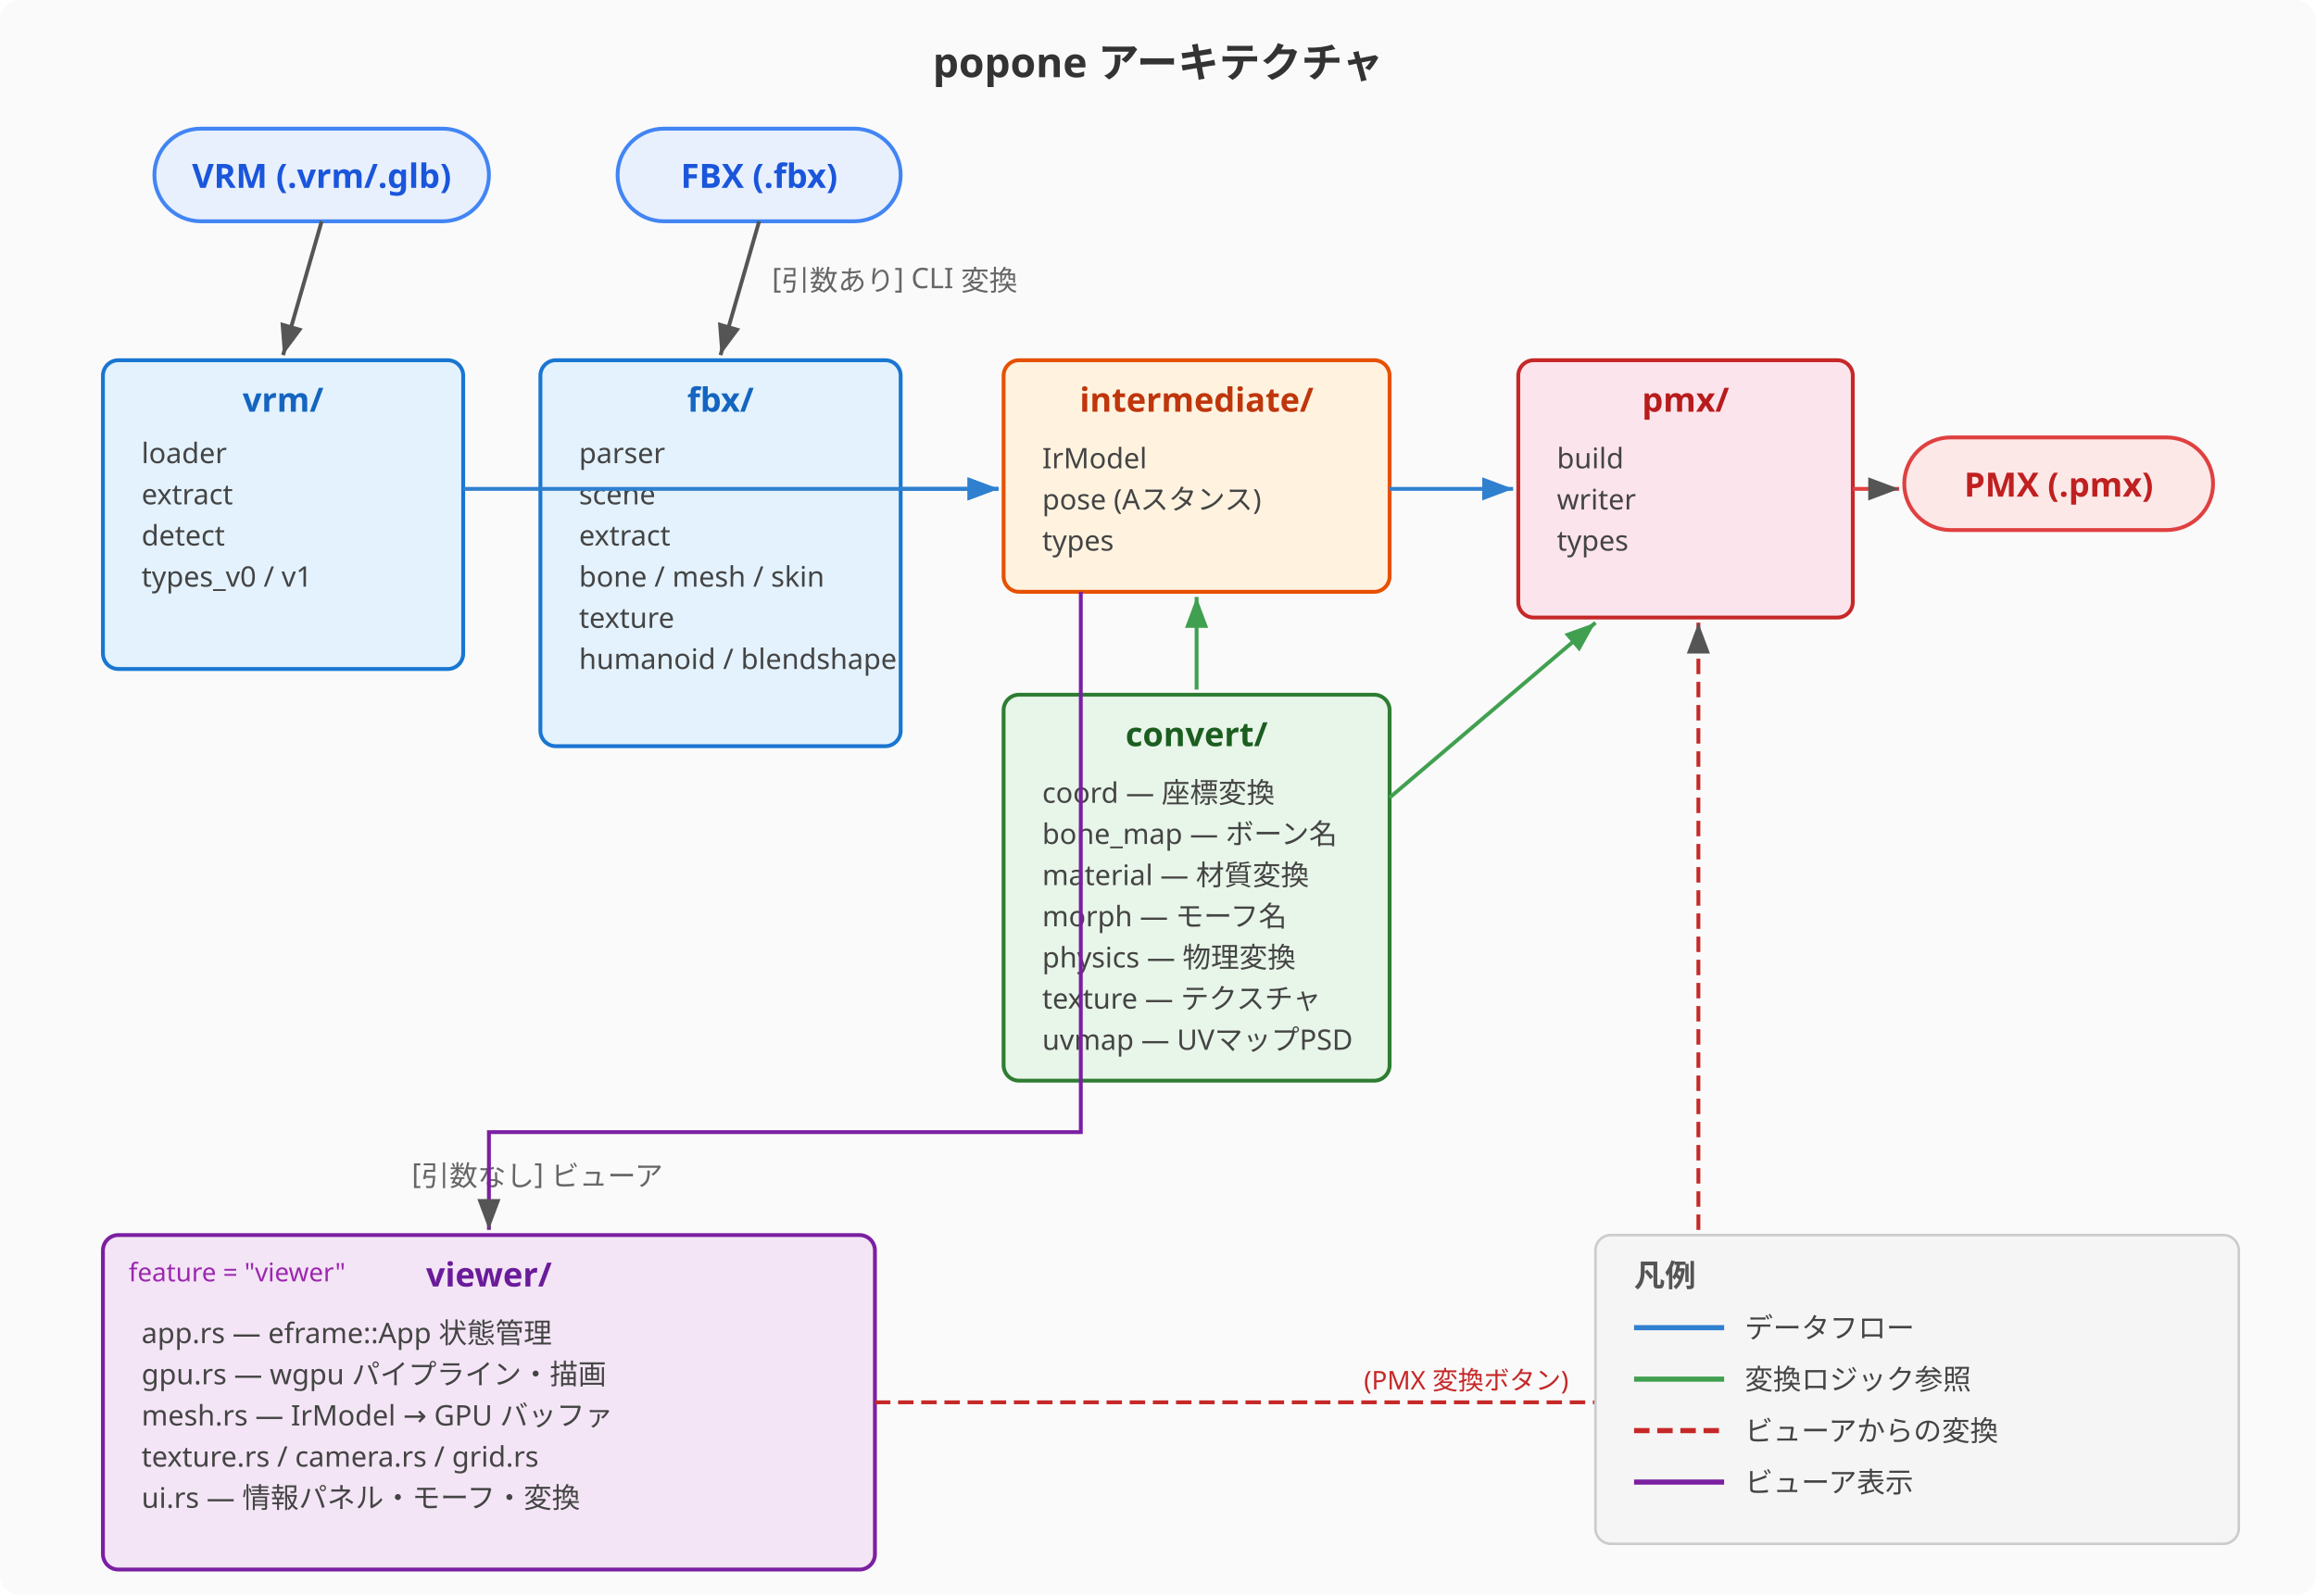
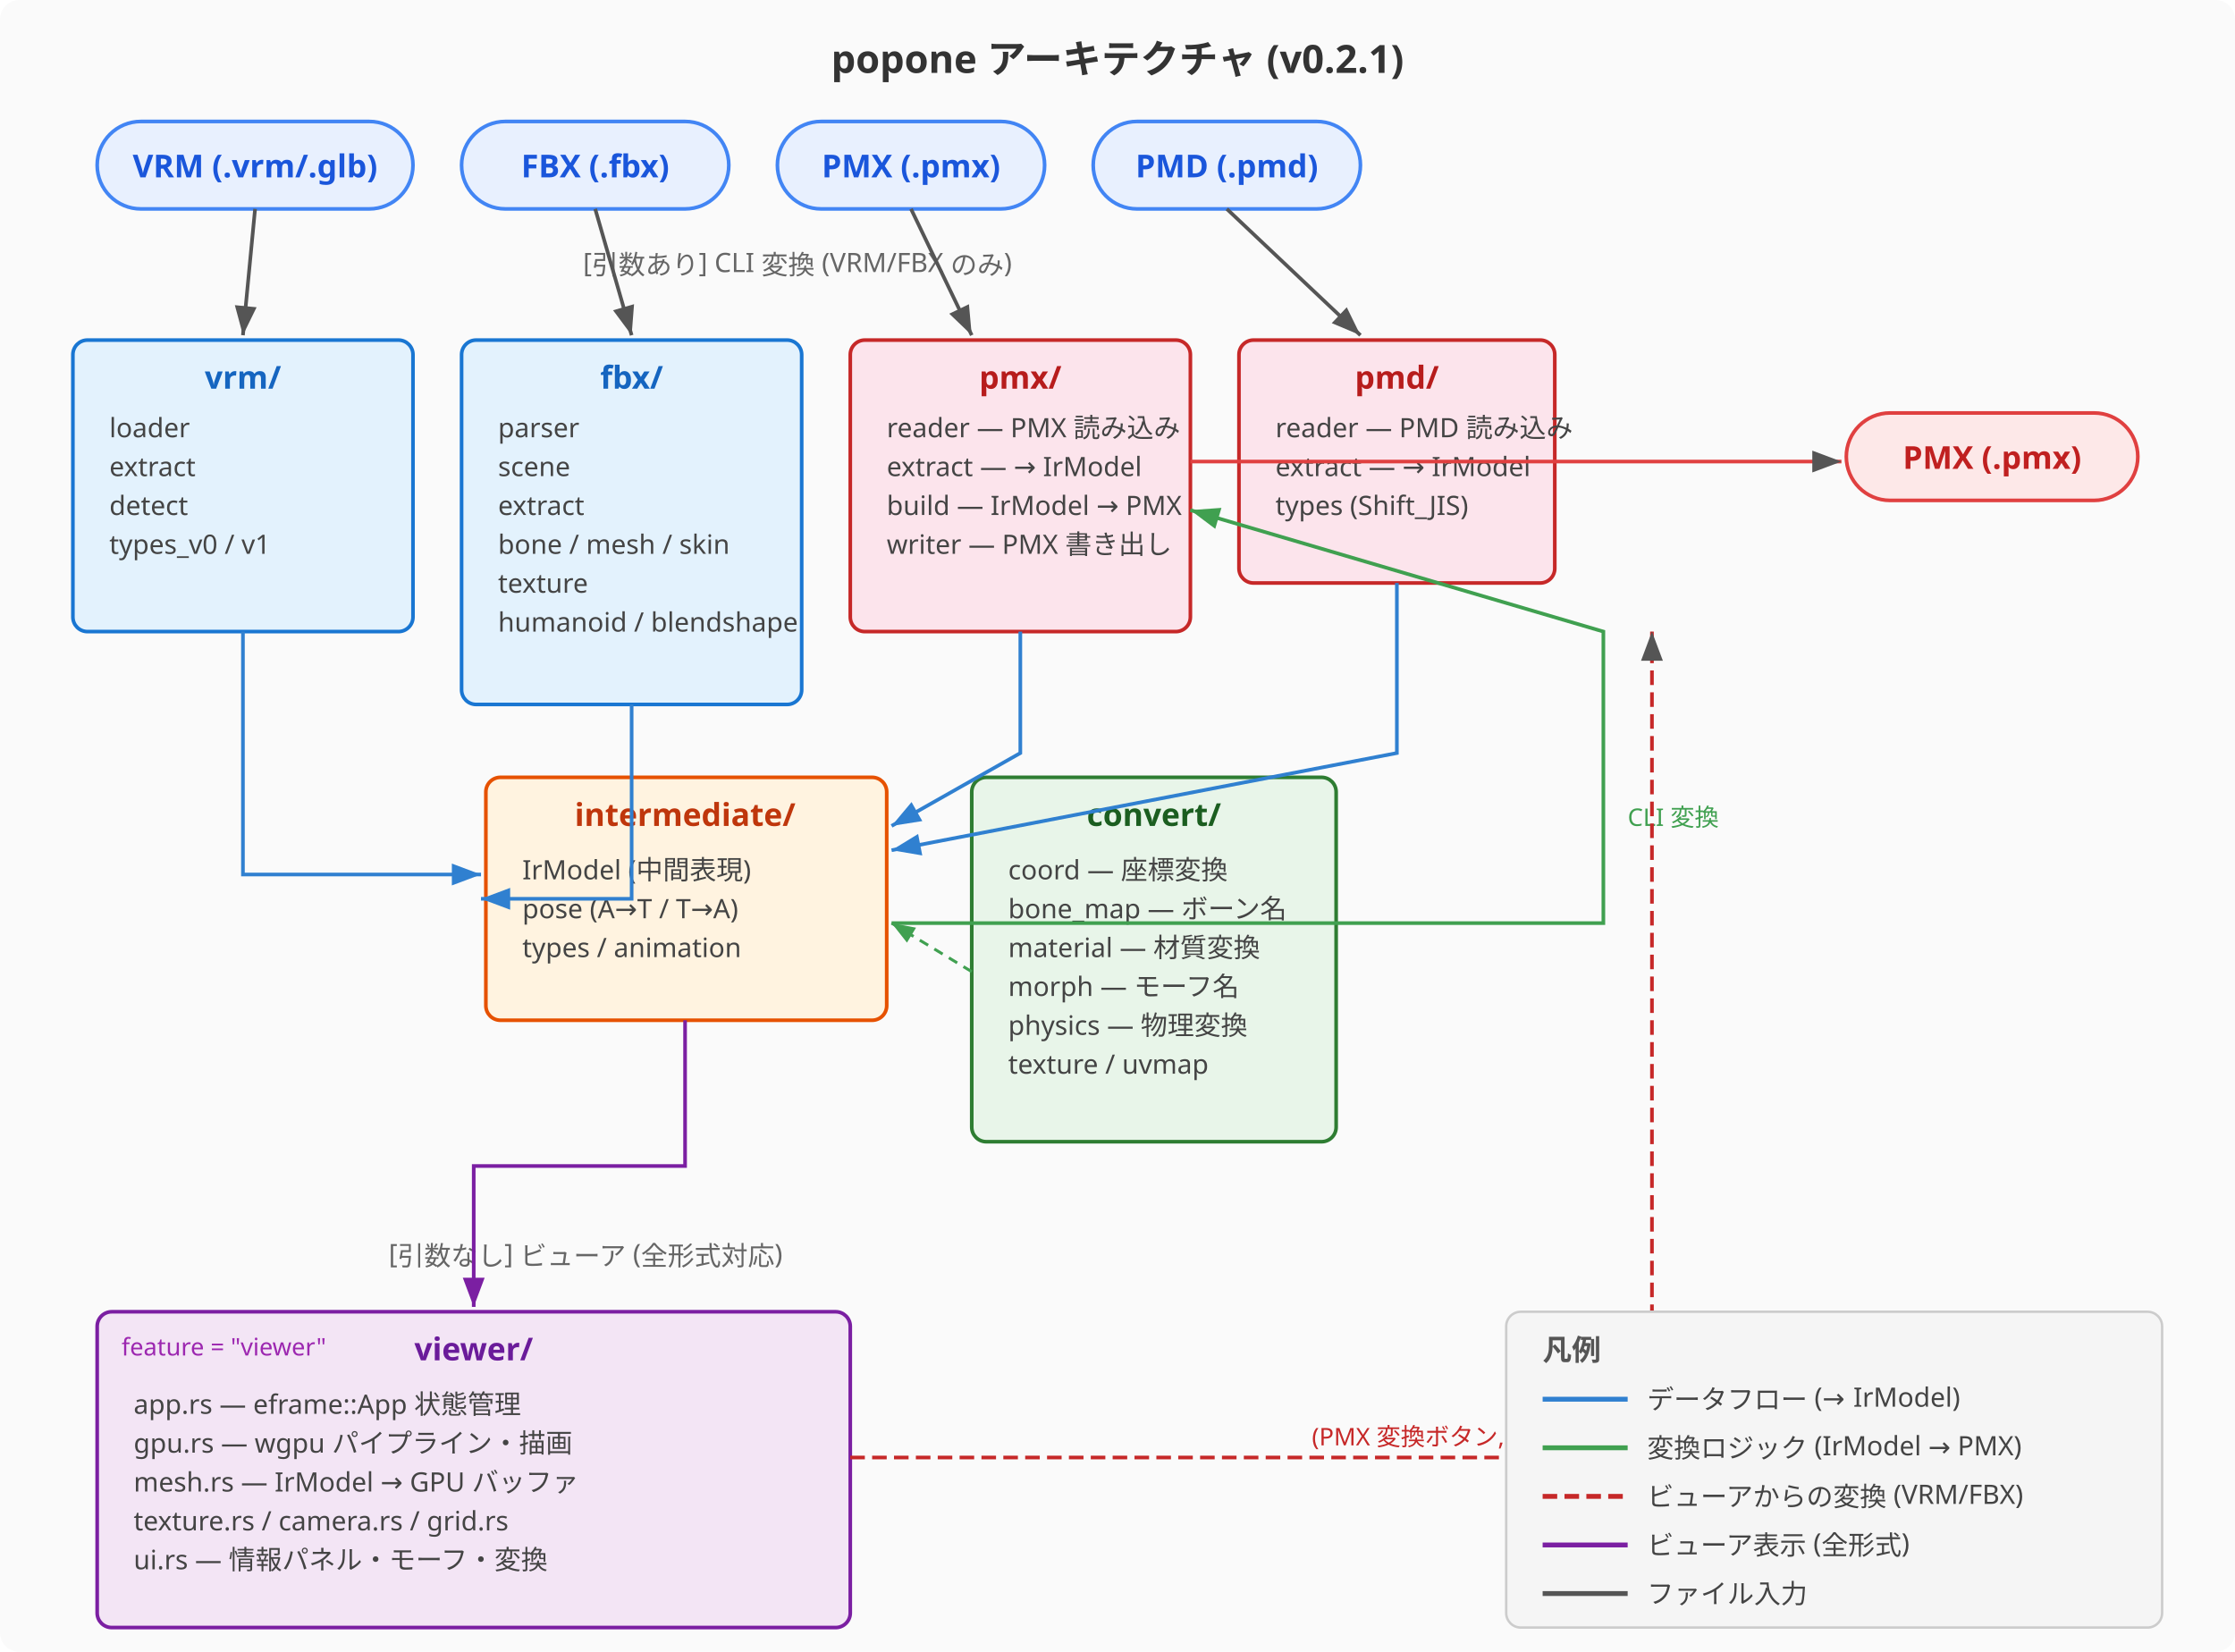
- <svg xmlns="http://www.w3.org/2000/svg" viewBox="0 0 900 620" font-family="'Segoe UI','Noto Sans JP',sans-serif" font-size="13">
+ <svg xmlns="http://www.w3.org/2000/svg" viewBox="0 0 920 680" font-family="'Segoe UI','Noto Sans JP',sans-serif" font-size="13">
  <defs>
    <marker id="arrow" markerWidth="8" markerHeight="6" refX="8" refY="3" orient="auto">
      <path d="M0,0 L8,3 L0,6" fill="#555" />
    </marker>
    <marker id="arrow-blue" markerWidth="8" markerHeight="6" refX="8" refY="3" orient="auto">
      <path d="M0,0 L8,3 L0,6" fill="#3080D0" />
    </marker>
    <marker id="arrow-green" markerWidth="8" markerHeight="6" refX="8" refY="3" orient="auto">
      <path d="M0,0 L8,3 L0,6" fill="#40A050" />
    </marker>
+     <marker id="arrow-purple" markerWidth="8" markerHeight="6" refX="8" refY="3" orient="auto">
+       <path d="M0,0 L8,3 L0,6" fill="#7B1FA2" />
+     </marker>
  </defs>
-   <rect width="900" height="620" fill="#FAFAFA" rx="8" />
-   <text x="450" y="30" text-anchor="middle" font-size="16" font-weight="bold" fill="#333">popone アーキテクチャ</text>
-   <rect x="60" y="50" width="130" height="36" rx="18" fill="#E8F0FE" stroke="#4285F4" stroke-width="1.5" />
-   <text x="125" y="73" text-anchor="middle" font-weight="bold" fill="#1A56DB">VRM (.vrm/.glb)</text>
-   <rect x="240" y="50" width="110" height="36" rx="18" fill="#E8F0FE" stroke="#4285F4" stroke-width="1.5" />
-   <text x="295" y="73" text-anchor="middle" font-weight="bold" fill="#1A56DB">FBX (.fbx)</text>
-   <rect x="740" y="170" width="120" height="36" rx="18" fill="#FDE8E8" stroke="#E04040" stroke-width="1.5" />
-   <text x="800" y="193" text-anchor="middle" font-weight="bold" fill="#C02020">PMX (.pmx)</text>
-   <text x="300" y="112" font-size="11" fill="#666">[引数あり] CLI 変換</text>
-   <text x="160" y="460" font-size="11" fill="#666">[引数なし] ビューア</text>
-   <rect x="40" y="140" width="140" height="120" rx="6" fill="#E3F2FD" stroke="#1976D2" stroke-width="1.5" />
-   <text x="110" y="160" text-anchor="middle" font-weight="bold" fill="#1565C0">vrm/</text>
-   <text x="55" y="180" font-size="11" fill="#444">loader</text>
-   <text x="55" y="196" font-size="11" fill="#444">extract</text>
-   <text x="55" y="212" font-size="11" fill="#444">detect</text>
-   <text x="55" y="228" font-size="11" fill="#444">types_v0 / v1</text>
-   <rect x="210" y="140" width="140" height="150" rx="6" fill="#E3F2FD" stroke="#1976D2" stroke-width="1.5" />
-   <text x="280" y="160" text-anchor="middle" font-weight="bold" fill="#1565C0">fbx/</text>
-   <text x="225" y="180" font-size="11" fill="#444">parser</text>
-   <text x="225" y="196" font-size="11" fill="#444">scene</text>
-   <text x="225" y="212" font-size="11" fill="#444">extract</text>
-   <text x="225" y="228" font-size="11" fill="#444">bone / mesh / skin</text>
-   <text x="225" y="244" font-size="11" fill="#444">texture</text>
-   <text x="225" y="260" font-size="11" fill="#444">humanoid / blendshape</text>
-   <rect x="390" y="140" width="150" height="90" rx="6" fill="#FFF3E0" stroke="#E65100" stroke-width="1.5" />
-   <text x="465" y="160" text-anchor="middle" font-weight="bold" fill="#BF360C">intermediate/</text>
-   <text x="405" y="182" font-size="11" fill="#444">IrModel</text>
-   <text x="405" y="198" font-size="11" fill="#444">pose (Aスタンス)</text>
-   <text x="405" y="214" font-size="11" fill="#444">types</text>
-   <rect x="590" y="140" width="130" height="100" rx="6" fill="#FCE4EC" stroke="#C62828" stroke-width="1.5" />
-   <text x="655" y="160" text-anchor="middle" font-weight="bold" fill="#B71C1C">pmx/</text>
-   <text x="605" y="182" font-size="11" fill="#444">build</text>
-   <text x="605" y="198" font-size="11" fill="#444">writer</text>
-   <text x="605" y="214" font-size="11" fill="#444">types</text>
-   <rect x="390" y="270" width="150" height="150" rx="6" fill="#E8F5E9" stroke="#2E7D32" stroke-width="1.5" />
-   <text x="465" y="290" text-anchor="middle" font-weight="bold" fill="#1B5E20">convert/</text>
-   <text x="405" y="312" font-size="11" fill="#444">coord — 座標変換</text>
-   <text x="405" y="328" font-size="11" fill="#444">bone_map — ボーン名</text>
-   <text x="405" y="344" font-size="11" fill="#444">material — 材質変換</text>
-   <text x="405" y="360" font-size="11" fill="#444">morph — モーフ名</text>
-   <text x="405" y="376" font-size="11" fill="#444">physics — 物理変換</text>
-   <text x="405" y="392" font-size="11" fill="#444">texture — テクスチャ</text>
-   <text x="405" y="408" font-size="11" fill="#444">uvmap — UVマップPSD</text>
-   <rect x="40" y="480" width="300" height="130" rx="6" fill="#F3E5F5" stroke="#7B1FA2" stroke-width="1.5" />
-   <text x="190" y="500" text-anchor="middle" font-weight="bold" fill="#6A1B9A">viewer/</text>
-   <text x="50" y="498" font-size="10" fill="#9C27B0">feature = "viewer"</text>
-   <text x="55" y="522" font-size="11" fill="#444">app.rs — eframe::App 状態管理</text>
-   <text x="55" y="538" font-size="11" fill="#444">gpu.rs — wgpu パイプライン・描画</text>
-   <text x="55" y="554" font-size="11" fill="#444">mesh.rs — IrModel → GPU バッファ</text>
-   <text x="55" y="570" font-size="11" fill="#444">texture.rs / camera.rs / grid.rs</text>
-   <text x="55" y="586" font-size="11" fill="#444">ui.rs — 情報パネル・モーフ・変換</text>
-   <line x1="125" y1="86" x2="110" y2="138" stroke="#555" stroke-width="1.5" marker-end="url(#arrow)" />
-   <line x1="295" y1="86" x2="280" y2="138" stroke="#555" stroke-width="1.5" marker-end="url(#arrow)" />
-   <line x1="180" y1="190" x2="388" y2="190" stroke="#3080D0" stroke-width="1.5" marker-end="url(#arrow-blue)" />
-   <line x1="350" y1="190" x2="388" y2="190" stroke="#3080D0" stroke-width="1.5" marker-end="url(#arrow-blue)" />
-   <line x1="540" y1="190" x2="588" y2="190" stroke="#3080D0" stroke-width="1.5" marker-end="url(#arrow-blue)" />
-   <line x1="720" y1="190" x2="738" y2="190" stroke="#E04040" stroke-width="1.5" marker-end="url(#arrow)" />
-   <line x1="465" y1="268" x2="465" y2="232" stroke="#40A050" stroke-width="1.5" marker-end="url(#arrow-green)" />
-   <line x1="540" y1="310" x2="620" y2="242" stroke="#40A050" stroke-width="1.5" marker-end="url(#arrow-green)" />
-   <path d="M420,230 L420,440 L190,440 L190,478" fill="none" stroke="#7B1FA2" stroke-width="1.5" marker-end="url(#arrow)" />
-   <path d="M340,545 L660,545 L660,242" fill="none" stroke="#C62828" stroke-width="1.5" stroke-dasharray="6,3" marker-end="url(#arrow)" />
-   <text x="530" y="540" font-size="10" fill="#C62828">(PMX 変換ボタン)</text>
-   <rect x="620" y="480" width="250" height="120" rx="6" fill="#F5F5F5" stroke="#CCC" stroke-width="1" />
-   <text x="635" y="500" font-size="12" font-weight="bold" fill="#555">凡例</text>
-   <line x1="635" y1="516" x2="670" y2="516" stroke="#3080D0" stroke-width="2" />
-   <text x="678" y="520" font-size="11" fill="#444">データフロー</text>
-   <line x1="635" y1="536" x2="670" y2="536" stroke="#40A050" stroke-width="2" />
-   <text x="678" y="540" font-size="11" fill="#444">変換ロジック参照</text>
-   <line x1="635" y1="556" x2="670" y2="556" stroke="#C62828" stroke-width="2" stroke-dasharray="6,3" />
-   <text x="678" y="560" font-size="11" fill="#444">ビューアからの変換</text>
-   <line x1="635" y1="576" x2="670" y2="576" stroke="#7B1FA2" stroke-width="2" />
-   <text x="678" y="580" font-size="11" fill="#444">ビューア表示</text>
+   <rect width="920" height="680" fill="#FAFAFA" rx="8" />
+   <text x="460" y="30" text-anchor="middle" font-size="16" font-weight="bold" fill="#333">popone アーキテクチャ (v0.2.1)</text>
+   <rect x="40" y="50" width="130" height="36" rx="18" fill="#E8F0FE" stroke="#4285F4" stroke-width="1.5" />
+   <text x="105" y="73" text-anchor="middle" font-weight="bold" fill="#1A56DB">VRM (.vrm/.glb)</text>
+   <rect x="190" y="50" width="110" height="36" rx="18" fill="#E8F0FE" stroke="#4285F4" stroke-width="1.5" />
+   <text x="245" y="73" text-anchor="middle" font-weight="bold" fill="#1A56DB">FBX (.fbx)</text>
+   <rect x="320" y="50" width="110" height="36" rx="18" fill="#E8F0FE" stroke="#4285F4" stroke-width="1.5" />
+   <text x="375" y="73" text-anchor="middle" font-weight="bold" fill="#1A56DB">PMX (.pmx)</text>
+   <rect x="450" y="50" width="110" height="36" rx="18" fill="#E8F0FE" stroke="#4285F4" stroke-width="1.5" />
+   <text x="505" y="73" text-anchor="middle" font-weight="bold" fill="#1A56DB">PMD (.pmd)</text>
+   <rect x="760" y="170" width="120" height="36" rx="18" fill="#FDE8E8" stroke="#E04040" stroke-width="1.5" />
+   <text x="820" y="193" text-anchor="middle" font-weight="bold" fill="#C02020">PMX (.pmx)</text>
+   <text x="240" y="112" font-size="11" fill="#666">[引数あり] CLI 変換 (VRM/FBX のみ)</text>
+   <text x="160" y="520" font-size="11" fill="#666">[引数なし] ビューア (全形式対応)</text>
+   <rect x="30" y="140" width="140" height="120" rx="6" fill="#E3F2FD" stroke="#1976D2" stroke-width="1.5" />
+   <text x="100" y="160" text-anchor="middle" font-weight="bold" fill="#1565C0">vrm/</text>
+   <text x="45" y="180" font-size="11" fill="#444">loader</text>
+   <text x="45" y="196" font-size="11" fill="#444">extract</text>
+   <text x="45" y="212" font-size="11" fill="#444">detect</text>
+   <text x="45" y="228" font-size="11" fill="#444">types_v0 / v1</text>
+   <rect x="190" y="140" width="140" height="150" rx="6" fill="#E3F2FD" stroke="#1976D2" stroke-width="1.5" />
+   <text x="260" y="160" text-anchor="middle" font-weight="bold" fill="#1565C0">fbx/</text>
+   <text x="205" y="180" font-size="11" fill="#444">parser</text>
+   <text x="205" y="196" font-size="11" fill="#444">scene</text>
+   <text x="205" y="212" font-size="11" fill="#444">extract</text>
+   <text x="205" y="228" font-size="11" fill="#444">bone / mesh / skin</text>
+   <text x="205" y="244" font-size="11" fill="#444">texture</text>
+   <text x="205" y="260" font-size="11" fill="#444">humanoid / blendshape</text>
+   <rect x="350" y="140" width="140" height="120" rx="6" fill="#FCE4EC" stroke="#C62828" stroke-width="1.5" />
+   <text x="420" y="160" text-anchor="middle" font-weight="bold" fill="#B71C1C">pmx/</text>
+   <text x="365" y="180" font-size="11" fill="#444">reader — PMX 読み込み</text>
+   <text x="365" y="196" font-size="11" fill="#444">extract — → IrModel</text>
+   <text x="365" y="212" font-size="11" fill="#444">build — IrModel → PMX</text>
+   <text x="365" y="228" font-size="11" fill="#444">writer — PMX 書き出し</text>
+   <rect x="510" y="140" width="130" height="100" rx="6" fill="#FCE4EC" stroke="#C62828" stroke-width="1.5" />
+   <text x="575" y="160" text-anchor="middle" font-weight="bold" fill="#B71C1C">pmd/</text>
+   <text x="525" y="180" font-size="11" fill="#444">reader — PMD 読み込み</text>
+   <text x="525" y="196" font-size="11" fill="#444">extract — → IrModel</text>
+   <text x="525" y="212" font-size="11" fill="#444">types (Shift_JIS)</text>
+   <rect x="200" y="320" width="165" height="100" rx="6" fill="#FFF3E0" stroke="#E65100" stroke-width="1.5" />
+   <text x="282" y="340" text-anchor="middle" font-weight="bold" fill="#BF360C">intermediate/</text>
+   <text x="215" y="362" font-size="11" fill="#444">IrModel (中間表現)</text>
+   <text x="215" y="378" font-size="11" fill="#444">pose (A→T / T→A)</text>
+   <text x="215" y="394" font-size="11" fill="#444">types / animation</text>
+   <rect x="400" y="320" width="150" height="150" rx="6" fill="#E8F5E9" stroke="#2E7D32" stroke-width="1.5" />
+   <text x="475" y="340" text-anchor="middle" font-weight="bold" fill="#1B5E20">convert/</text>
+   <text x="415" y="362" font-size="11" fill="#444">coord — 座標変換</text>
+   <text x="415" y="378" font-size="11" fill="#444">bone_map — ボーン名</text>
+   <text x="415" y="394" font-size="11" fill="#444">material — 材質変換</text>
+   <text x="415" y="410" font-size="11" fill="#444">morph — モーフ名</text>
+   <text x="415" y="426" font-size="11" fill="#444">physics — 物理変換</text>
+   <text x="415" y="442" font-size="11" fill="#444">texture / uvmap</text>
+   <rect x="40" y="540" width="310" height="130" rx="6" fill="#F3E5F5" stroke="#7B1FA2" stroke-width="1.5" />
+   <text x="195" y="560" text-anchor="middle" font-weight="bold" fill="#6A1B9A">viewer/</text>
+   <text x="50" y="558" font-size="10" fill="#9C27B0">feature = "viewer"</text>
+   <text x="55" y="582" font-size="11" fill="#444">app.rs — eframe::App 状態管理</text>
+   <text x="55" y="598" font-size="11" fill="#444">gpu.rs — wgpu パイプライン・描画</text>
+   <text x="55" y="614" font-size="11" fill="#444">mesh.rs — IrModel → GPU バッファ</text>
+   <text x="55" y="630" font-size="11" fill="#444">texture.rs / camera.rs / grid.rs</text>
+   <text x="55" y="646" font-size="11" fill="#444">ui.rs — 情報パネル・モーフ・変換</text>
+   <line x1="105" y1="86" x2="100" y2="138" stroke="#555" stroke-width="1.5" marker-end="url(#arrow)" />
+   <line x1="245" y1="86" x2="260" y2="138" stroke="#555" stroke-width="1.5" marker-end="url(#arrow)" />
+   <line x1="375" y1="86" x2="400" y2="138" stroke="#555" stroke-width="1.5" marker-end="url(#arrow)" />
+   <line x1="505" y1="86" x2="560" y2="138" stroke="#555" stroke-width="1.5" marker-end="url(#arrow)" />
+   <path d="M100,260 L100,360 L198,360" fill="none" stroke="#3080D0" stroke-width="1.5" marker-end="url(#arrow-blue)" />
+   <path d="M260,290 L260,370 L198,370" fill="none" stroke="#3080D0" stroke-width="1.5" marker-end="url(#arrow-blue)" />
+   <path d="M420,260 L420,310 L367,340" fill="none" stroke="#3080D0" stroke-width="1.5" marker-end="url(#arrow-blue)" />
+   <path d="M575,240 L575,310 L367,350" fill="none" stroke="#3080D0" stroke-width="1.5" marker-end="url(#arrow-blue)" />
+   <path d="M367,380 L660,380 L660,260 L490,210" fill="none" stroke="#40A050" stroke-width="1.5" marker-end="url(#arrow-green)" />
+   <text x="670" y="340" font-size="10" fill="#40A050">CLI 変換</text>
+   <path d="M490,190 L660,190 L758,190" fill="none" stroke="#E04040" stroke-width="1.5" marker-end="url(#arrow)" />
+   <line x1="400" y1="400" x2="367" y2="380" stroke="#40A050" stroke-width="1.2" stroke-dasharray="4,3" marker-end="url(#arrow-green)" />
+   <path d="M282,420 L282,480 L195,480 L195,538" fill="none" stroke="#7B1FA2" stroke-width="1.5" marker-end="url(#arrow-purple)" />
+   <path d="M350,600 L680,600 L680,260" fill="none" stroke="#C62828" stroke-width="1.5" stroke-dasharray="6,3" marker-end="url(#arrow)" />
+   <text x="540" y="595" font-size="10" fill="#C62828">(PMX 変換ボタン, VRM/FBX のみ)</text>
+   <rect x="620" y="540" width="270" height="130" rx="6" fill="#F5F5F5" stroke="#CCC" stroke-width="1" />
+   <text x="635" y="560" font-size="12" font-weight="bold" fill="#555">凡例</text>
+   <line x1="635" y1="576" x2="670" y2="576" stroke="#3080D0" stroke-width="2" />
+   <text x="678" y="580" font-size="11" fill="#444">データフロー (→ IrModel)</text>
+   <line x1="635" y1="596" x2="670" y2="596" stroke="#40A050" stroke-width="2" />
+   <text x="678" y="600" font-size="11" fill="#444">変換ロジック (IrModel → PMX)</text>
+   <line x1="635" y1="616" x2="670" y2="616" stroke="#C62828" stroke-width="2" stroke-dasharray="6,3" />
+   <text x="678" y="620" font-size="11" fill="#444">ビューアからの変換 (VRM/FBX)</text>
+   <line x1="635" y1="636" x2="670" y2="636" stroke="#7B1FA2" stroke-width="2" />
+   <text x="678" y="640" font-size="11" fill="#444">ビューア表示 (全形式)</text>
+   <line x1="635" y1="656" x2="670" y2="656" stroke="#555" stroke-width="2" />
+   <text x="678" y="660" font-size="11" fill="#444">ファイル入力</text>
</svg>
